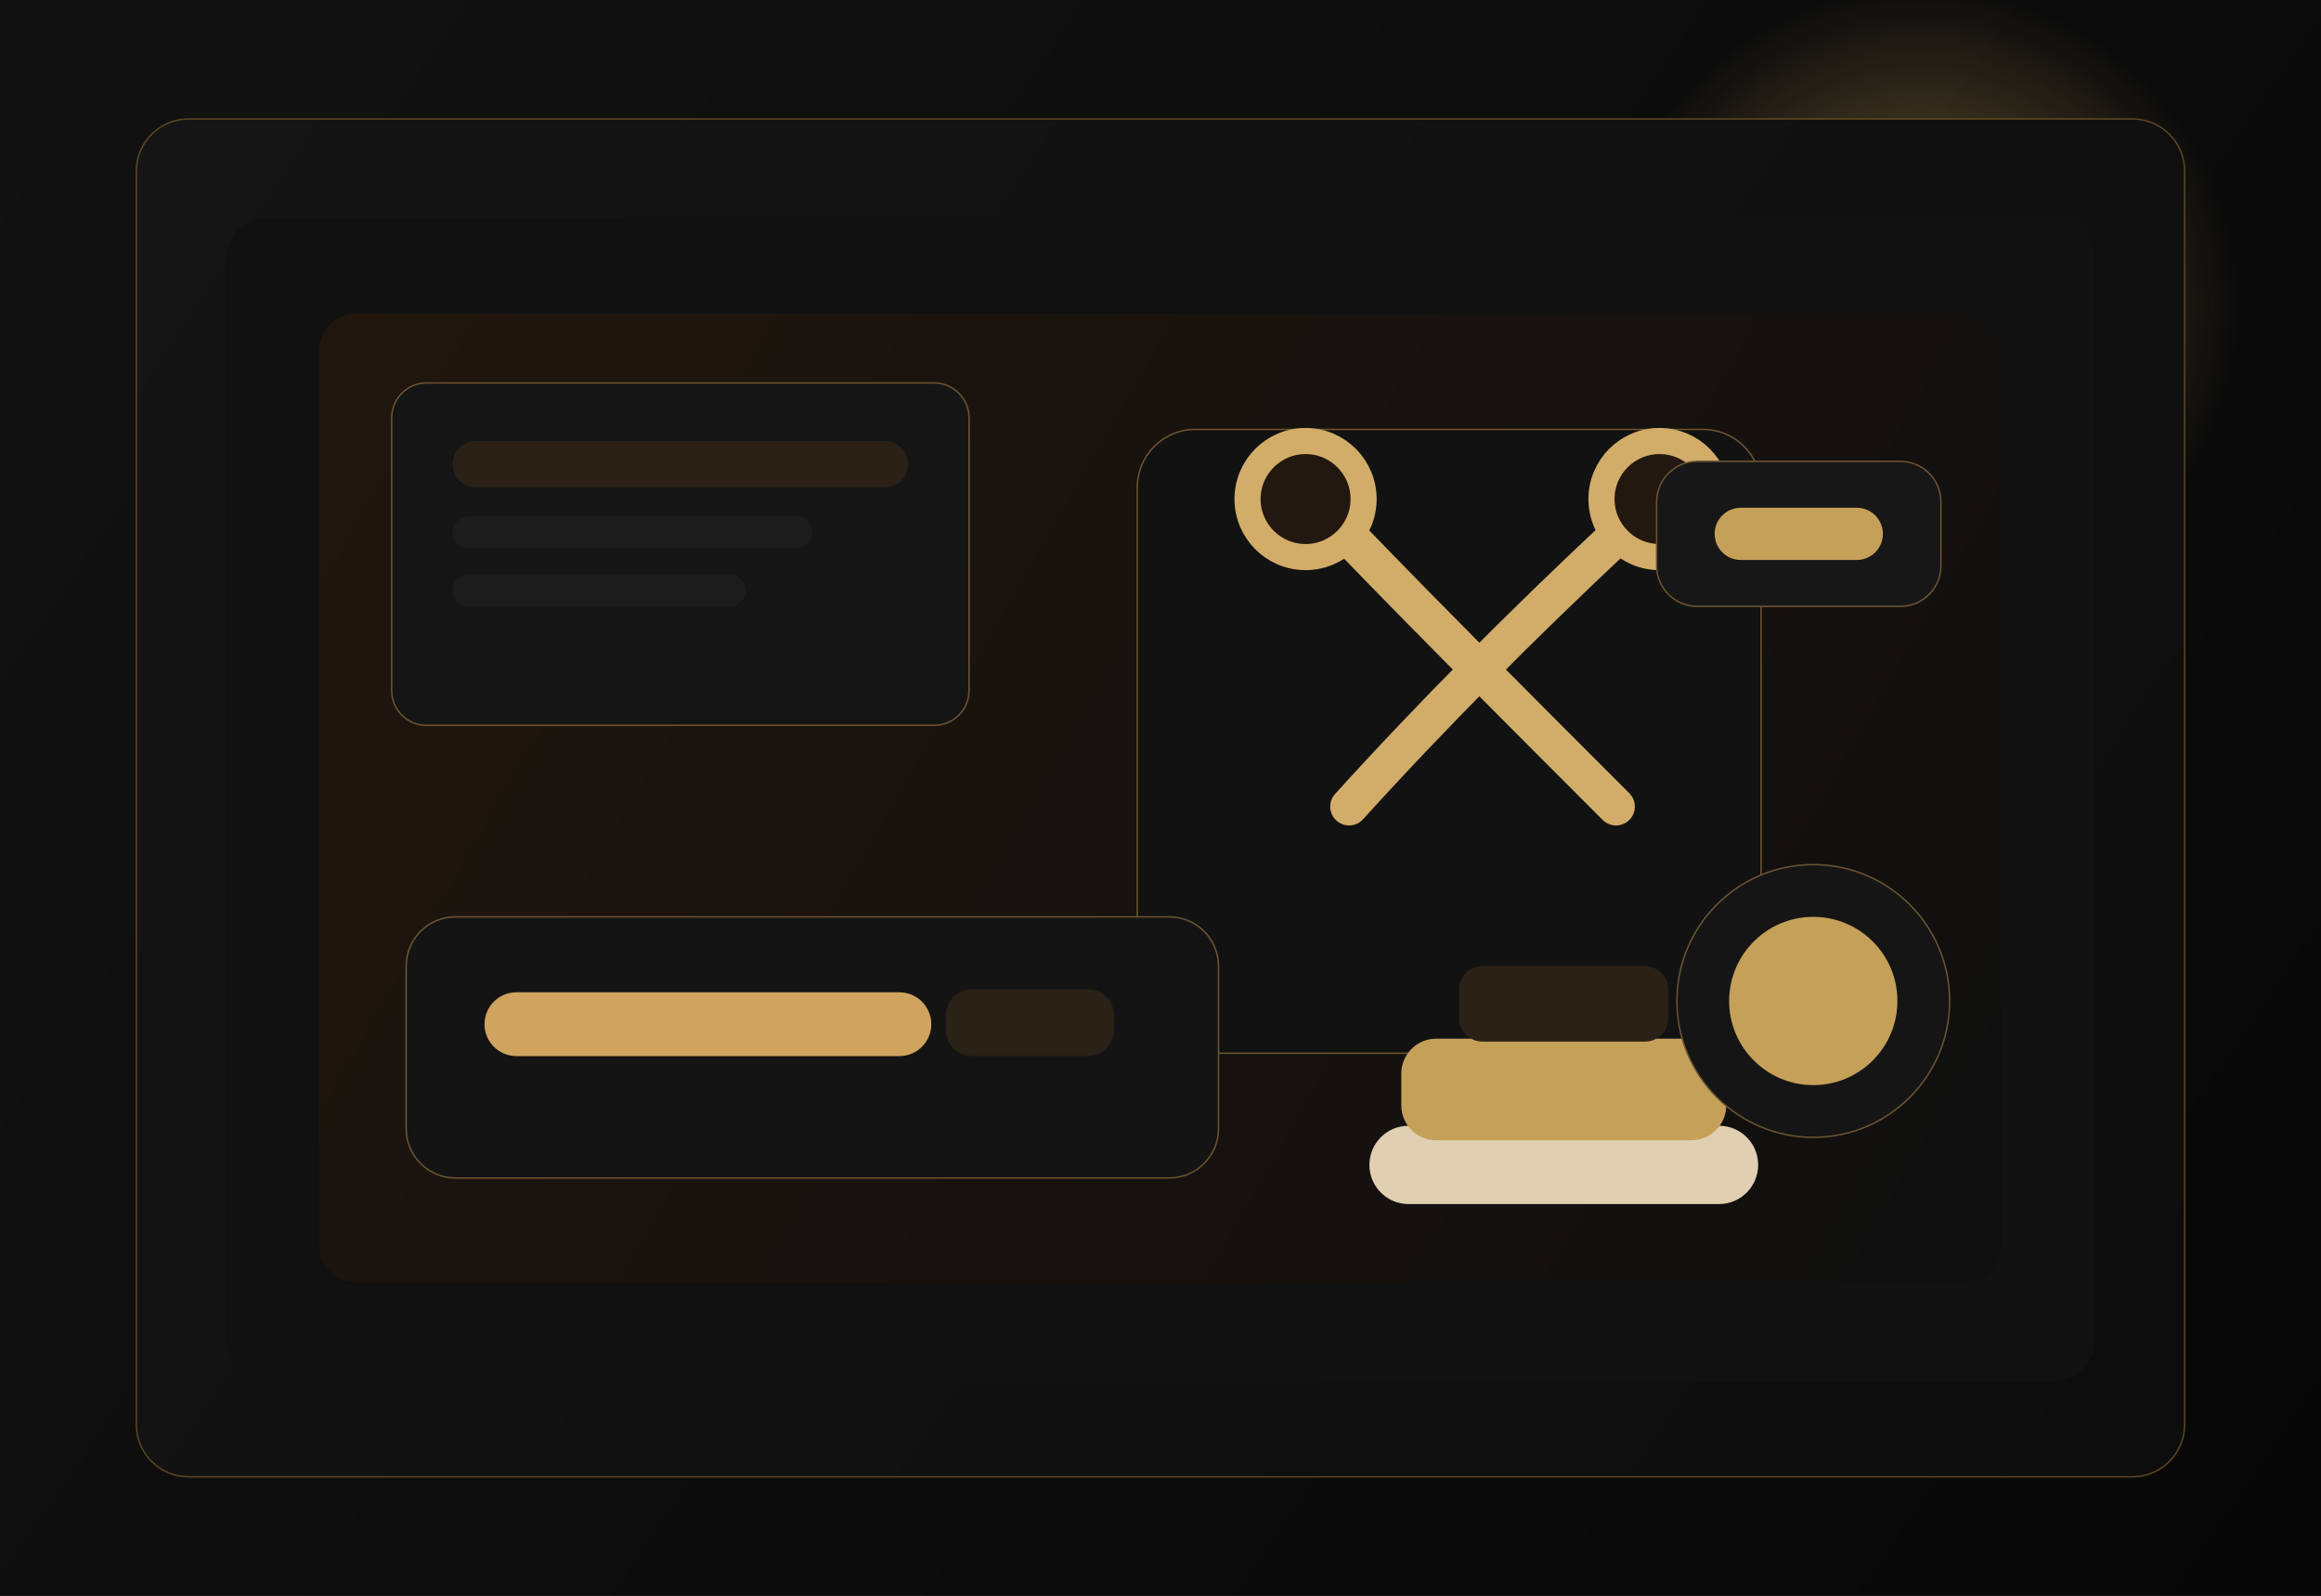
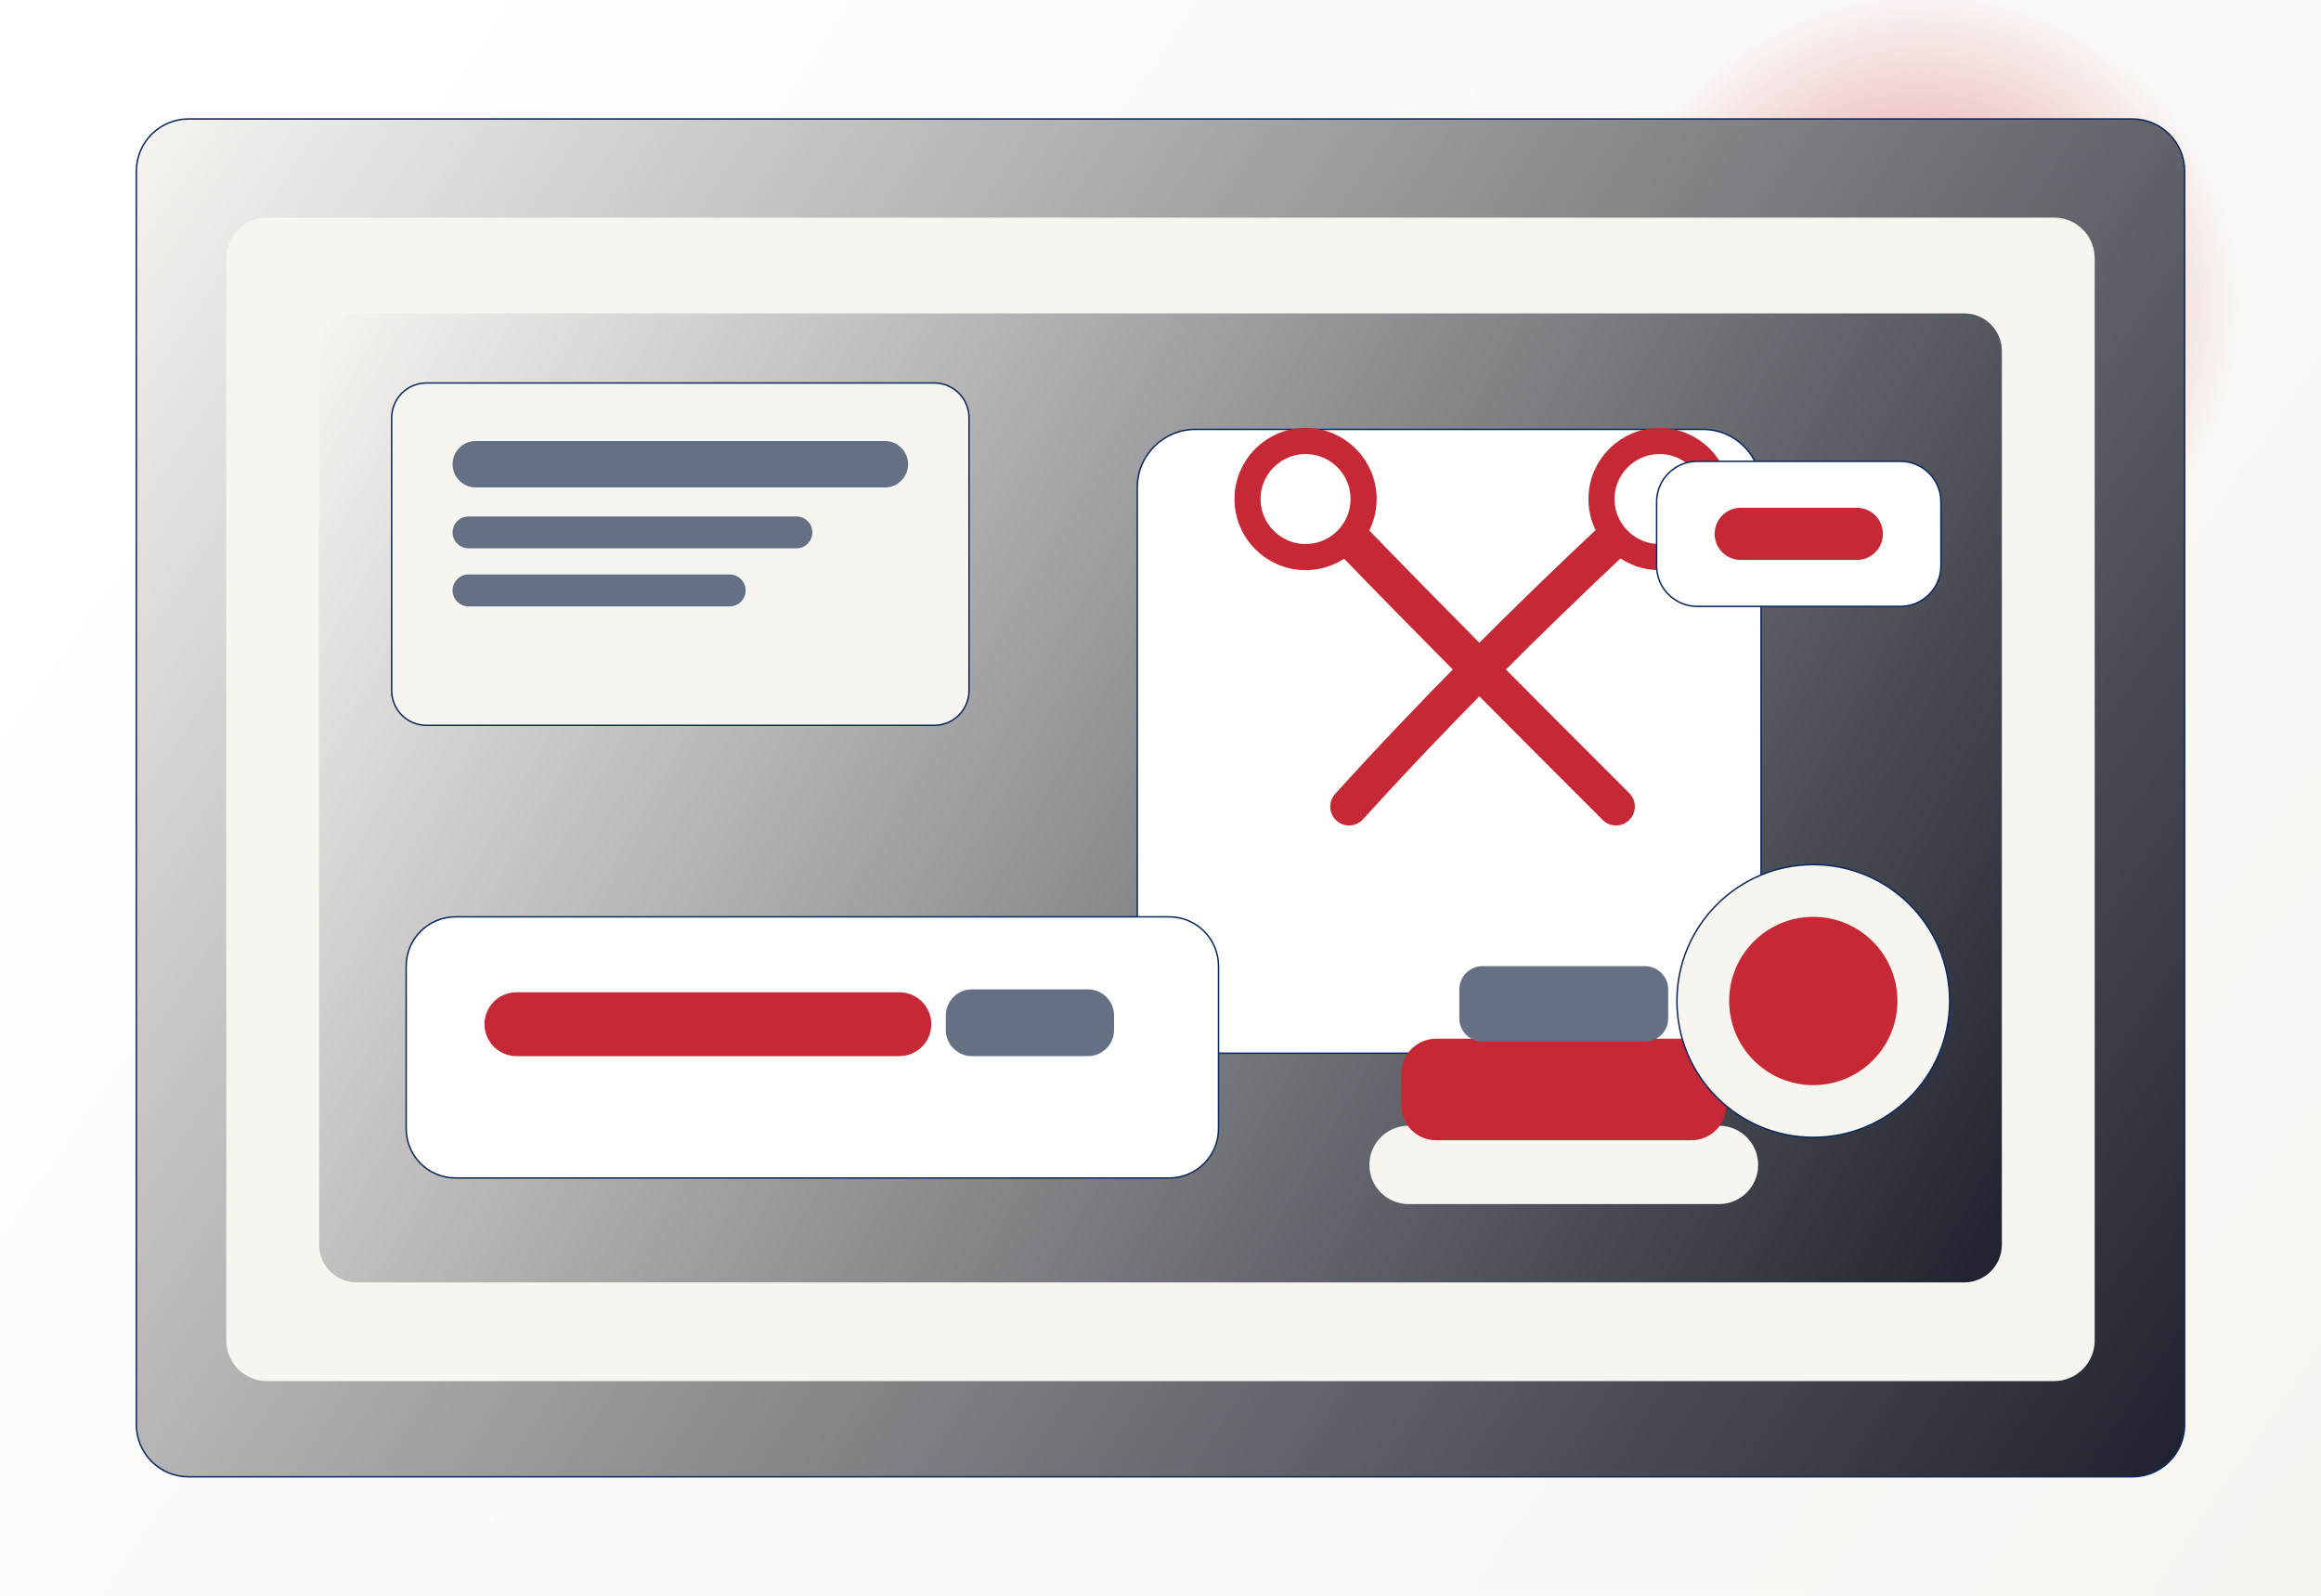
<svg xmlns="http://www.w3.org/2000/svg" width="1600" height="1100" viewBox="0 0 1600 1100" fill="none">
-   <rect width="1600" height="1100" fill="#080808" />
+   <rect width="1600" height="1100" fill="#FFFFFF" />
  <rect width="1600" height="1100" fill="url(#bg)" />
  <circle cx="1324" cy="210" r="220" fill="url(#glow)" />
-   <rect x="94" y="82" width="1412" height="936" rx="36" fill="url(#panel)" stroke="#5B4620" />
-   <rect x="156" y="150" width="1288" height="802" rx="28" fill="#111111" />
+   <rect x="94" y="82" width="1412" height="936" rx="36" fill="url(#panel)" stroke="#0C295F" />
+   <rect x="156" y="150" width="1288" height="802" rx="28" fill="#F7F5F0" />
  <rect x="220" y="216" width="1160" height="668" rx="26" fill="url(#table)" />
-   <rect x="270" y="264" width="398" height="236" rx="24" fill="#151515" stroke="#6C5430" />
-   <rect x="312" y="304" width="314" height="32" rx="16" fill="#2A2015" />
-   <rect x="312" y="356" width="248" height="22" rx="11" fill="#1C1C1C" />
-   <rect x="312" y="396" width="202" height="22" rx="11" fill="#1C1C1C" />
-   <rect x="784" y="296" width="430" height="430" rx="40" fill="#121212" stroke="#6C5430" />
-   <path d="M930 370C988 430 1050 492 1114 556" stroke="#D2AD69" stroke-width="26" stroke-linecap="round" />
-   <path d="M1114 370C1050 430 988 492 930 556" stroke="#D2AD69" stroke-width="26" stroke-linecap="round" />
-   <circle cx="900" cy="344" r="40" fill="#22180F" stroke="#D2AD69" stroke-width="18" />
-   <circle cx="1144" cy="344" r="40" fill="#22180F" stroke="#D2AD69" stroke-width="18" />
-   <rect x="280" y="632" width="560" height="180" rx="34" fill="#141414" stroke="#6B5431" />
-   <rect x="334" y="684" width="308" height="44" rx="22" fill="#D0A45E" />
-   <rect x="652" y="682" width="116" height="46" rx="18" fill="#2A2117" />
-   <rect x="944" y="776" width="268" height="54" rx="27" fill="#E0CFB0" />
-   <rect x="966" y="716" width="224" height="70" rx="24" fill="#C5A059" />
-   <rect x="1006" y="666" width="144" height="52" rx="16" fill="#2B2117" />
-   <circle cx="1250" cy="690" r="94" fill="#151515" stroke="#6B5431" />
-   <circle cx="1250" cy="690" r="58" fill="#C5A059" />
-   <rect x="1142" y="318" width="196" height="100" rx="28" fill="#171717" stroke="#6B5431" />
-   <rect x="1182" y="350" width="116" height="36" rx="18" fill="#C5A059" />
+   <rect x="270" y="264" width="398" height="236" rx="24" fill="#F7F5F0" stroke="#0C295F" />
+   <rect x="312" y="304" width="314" height="32" rx="16" fill="#667085" />
+   <rect x="312" y="356" width="248" height="22" rx="11" fill="#667085" />
+   <rect x="312" y="396" width="202" height="22" rx="11" fill="#667085" />
+   <rect x="784" y="296" width="430" height="430" rx="40" fill="#FFFFFF" stroke="#0C295F" />
+   <path d="M930 370C988 430 1050 492 1114 556" stroke="#C62835" stroke-width="26" stroke-linecap="round" />
+   <path d="M1114 370C1050 430 988 492 930 556" stroke="#C62835" stroke-width="26" stroke-linecap="round" />
+   <circle cx="900" cy="344" r="40" fill="#FFFFFF" stroke="#C62835" stroke-width="18" />
+   <circle cx="1144" cy="344" r="40" fill="#FFFFFF" stroke="#C62835" stroke-width="18" />
+   <rect x="280" y="632" width="560" height="180" rx="34" fill="#FFFFFF" stroke="#0C295F" />
+   <rect x="334" y="684" width="308" height="44" rx="22" fill="#C62835" />
+   <rect x="652" y="682" width="116" height="46" rx="18" fill="#667085" />
+   <rect x="944" y="776" width="268" height="54" rx="27" fill="#F7F5F0" />
+   <rect x="966" y="716" width="224" height="70" rx="24" fill="#C62835" />
+   <rect x="1006" y="666" width="144" height="52" rx="16" fill="#667085" />
+   <circle cx="1250" cy="690" r="94" fill="#F7F5F0" stroke="#0C295F" />
+   <circle cx="1250" cy="690" r="58" fill="#C62835" />
+   <rect x="1142" y="318" width="196" height="100" rx="28" fill="#FFFFFF" stroke="#0C295F" />
+   <rect x="1182" y="350" width="116" height="36" rx="18" fill="#C62835" />
  <defs>
    <linearGradient id="bg" x1="0" y1="0" x2="1600" y2="1100" gradientUnits="userSpaceOnUse">
-       <stop stop-color="#121212" />
-       <stop offset="1" stop-color="#070707" />
+       <stop stop-color="#FFFFFF" />
+       <stop offset="1" stop-color="#F7F5F0" />
    </linearGradient>
    <radialGradient id="glow" cx="0" cy="0" r="1" gradientUnits="userSpaceOnUse" gradientTransform="translate(1324 210) rotate(90) scale(220)">
-       <stop stop-color="#C5A059" stop-opacity="0.54" />
-       <stop offset="1" stop-color="#C5A059" stop-opacity="0" />
+       <stop stop-color="#C62835" stop-opacity="0.54" />
+       <stop offset="1" stop-color="#C62835" stop-opacity="0" />
    </radialGradient>
    <linearGradient id="panel" x1="94" y1="82" x2="1506" y2="1018" gradientUnits="userSpaceOnUse">
-       <stop stop-color="#151515" />
-       <stop offset="1" stop-color="#0D0D0D" />
+       <stop stop-color="#F7F5F0" />
+       <stop offset="1" stop-color="#1F222E" />
    </linearGradient>
    <linearGradient id="table" x1="220" y1="216" x2="1380" y2="884" gradientUnits="userSpaceOnUse">
-       <stop stop-color="#20160E" />
-       <stop offset="1" stop-color="#0F0F0F" />
+       <stop stop-color="#F7F5F0" />
+       <stop offset="1" stop-color="#1F222E" />
    </linearGradient>
  </defs>
</svg>
